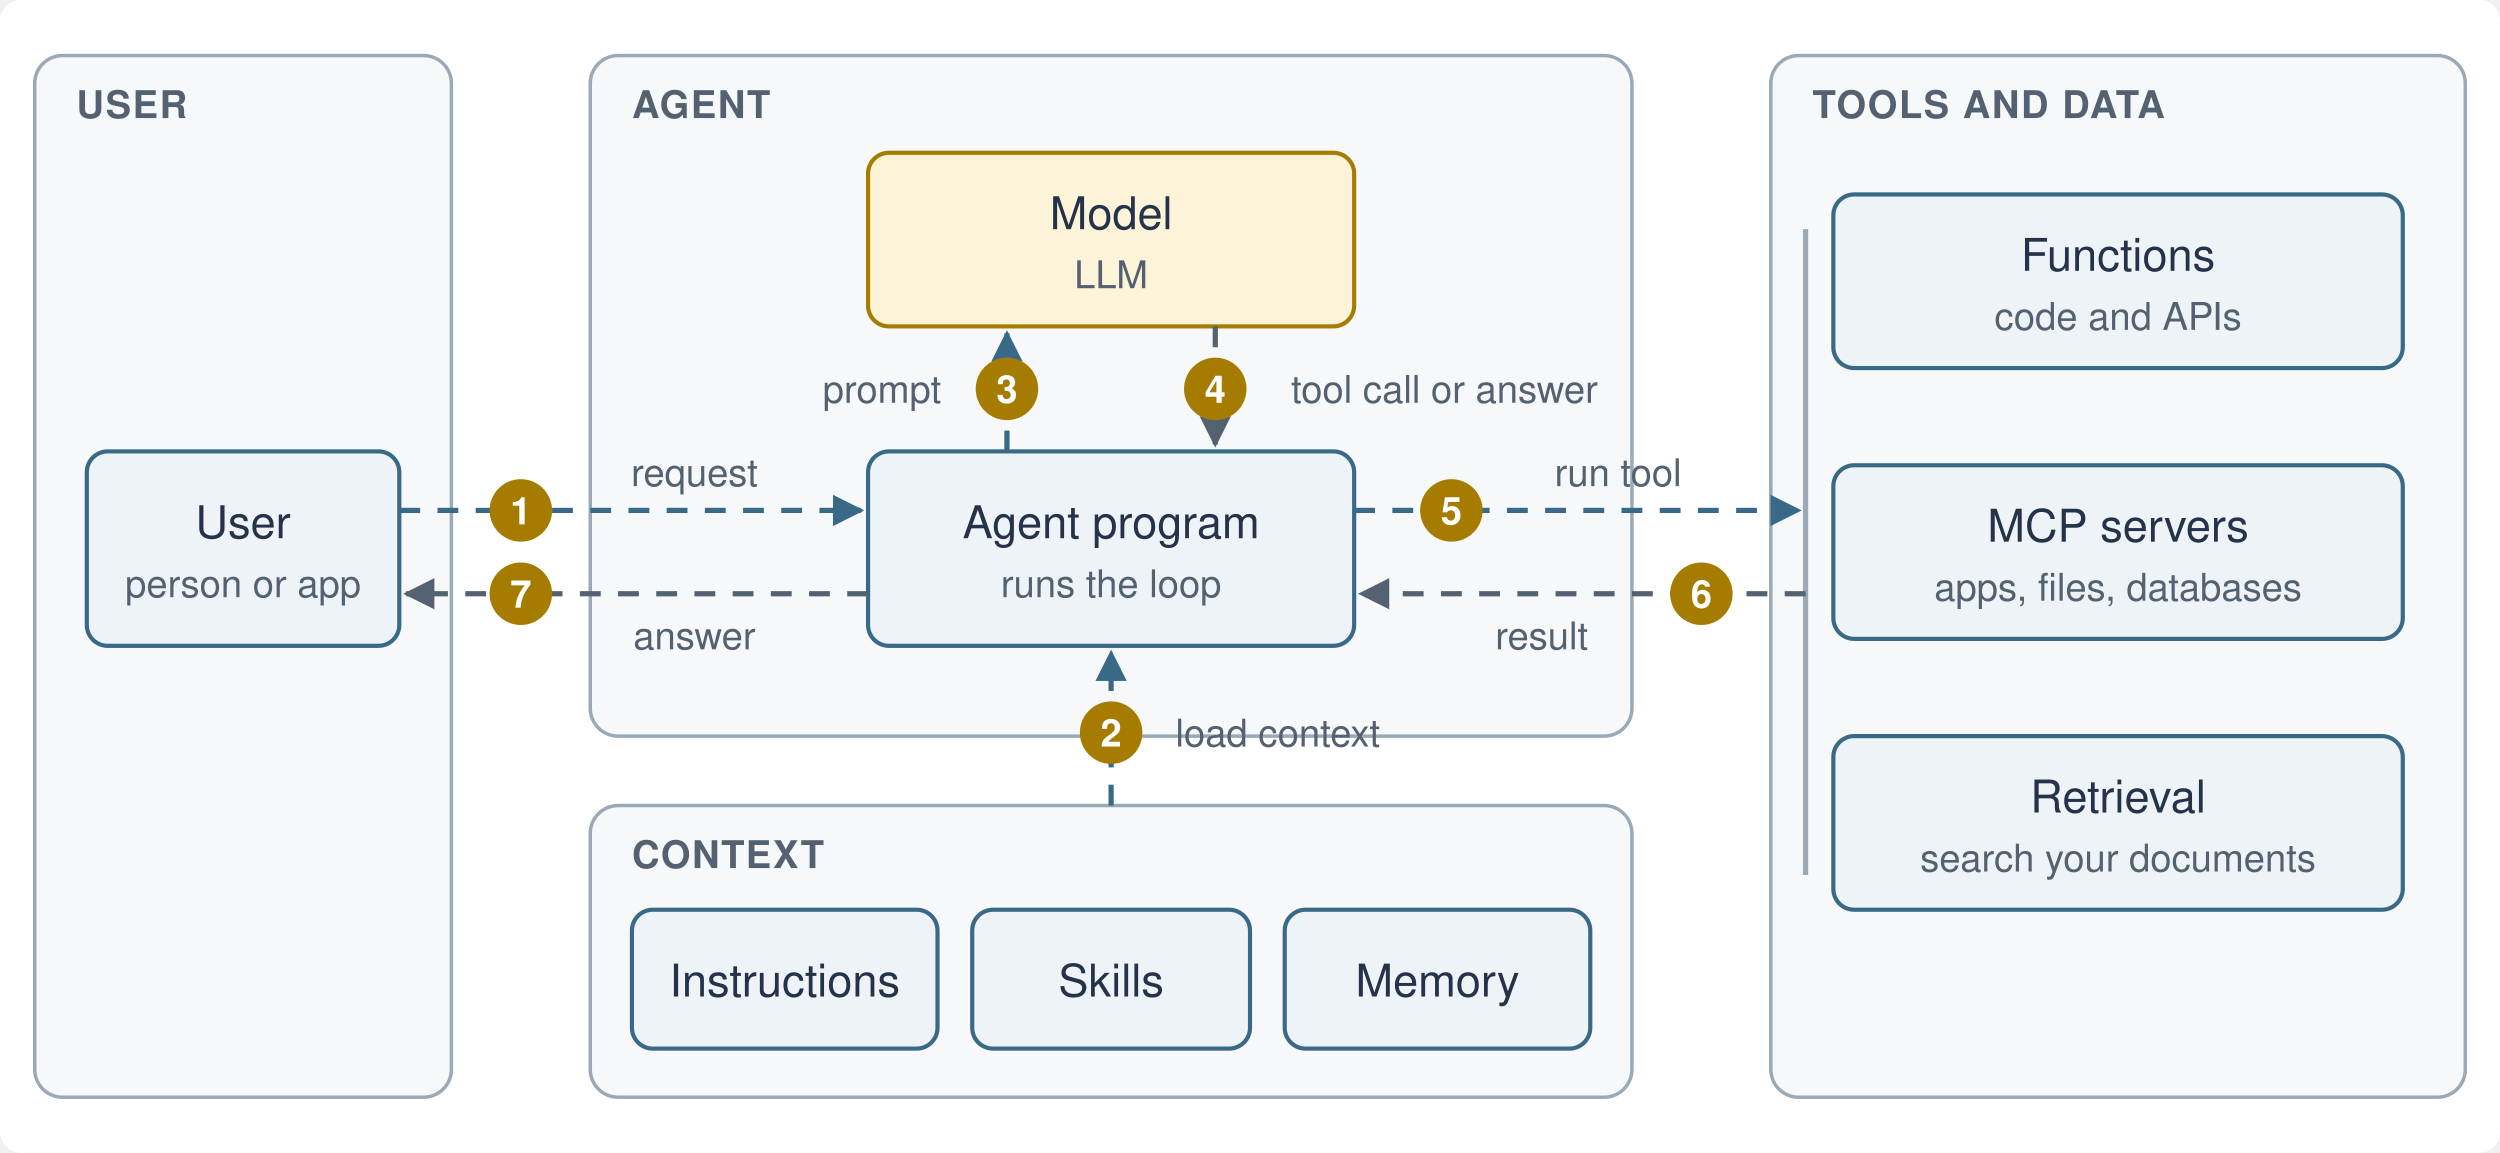
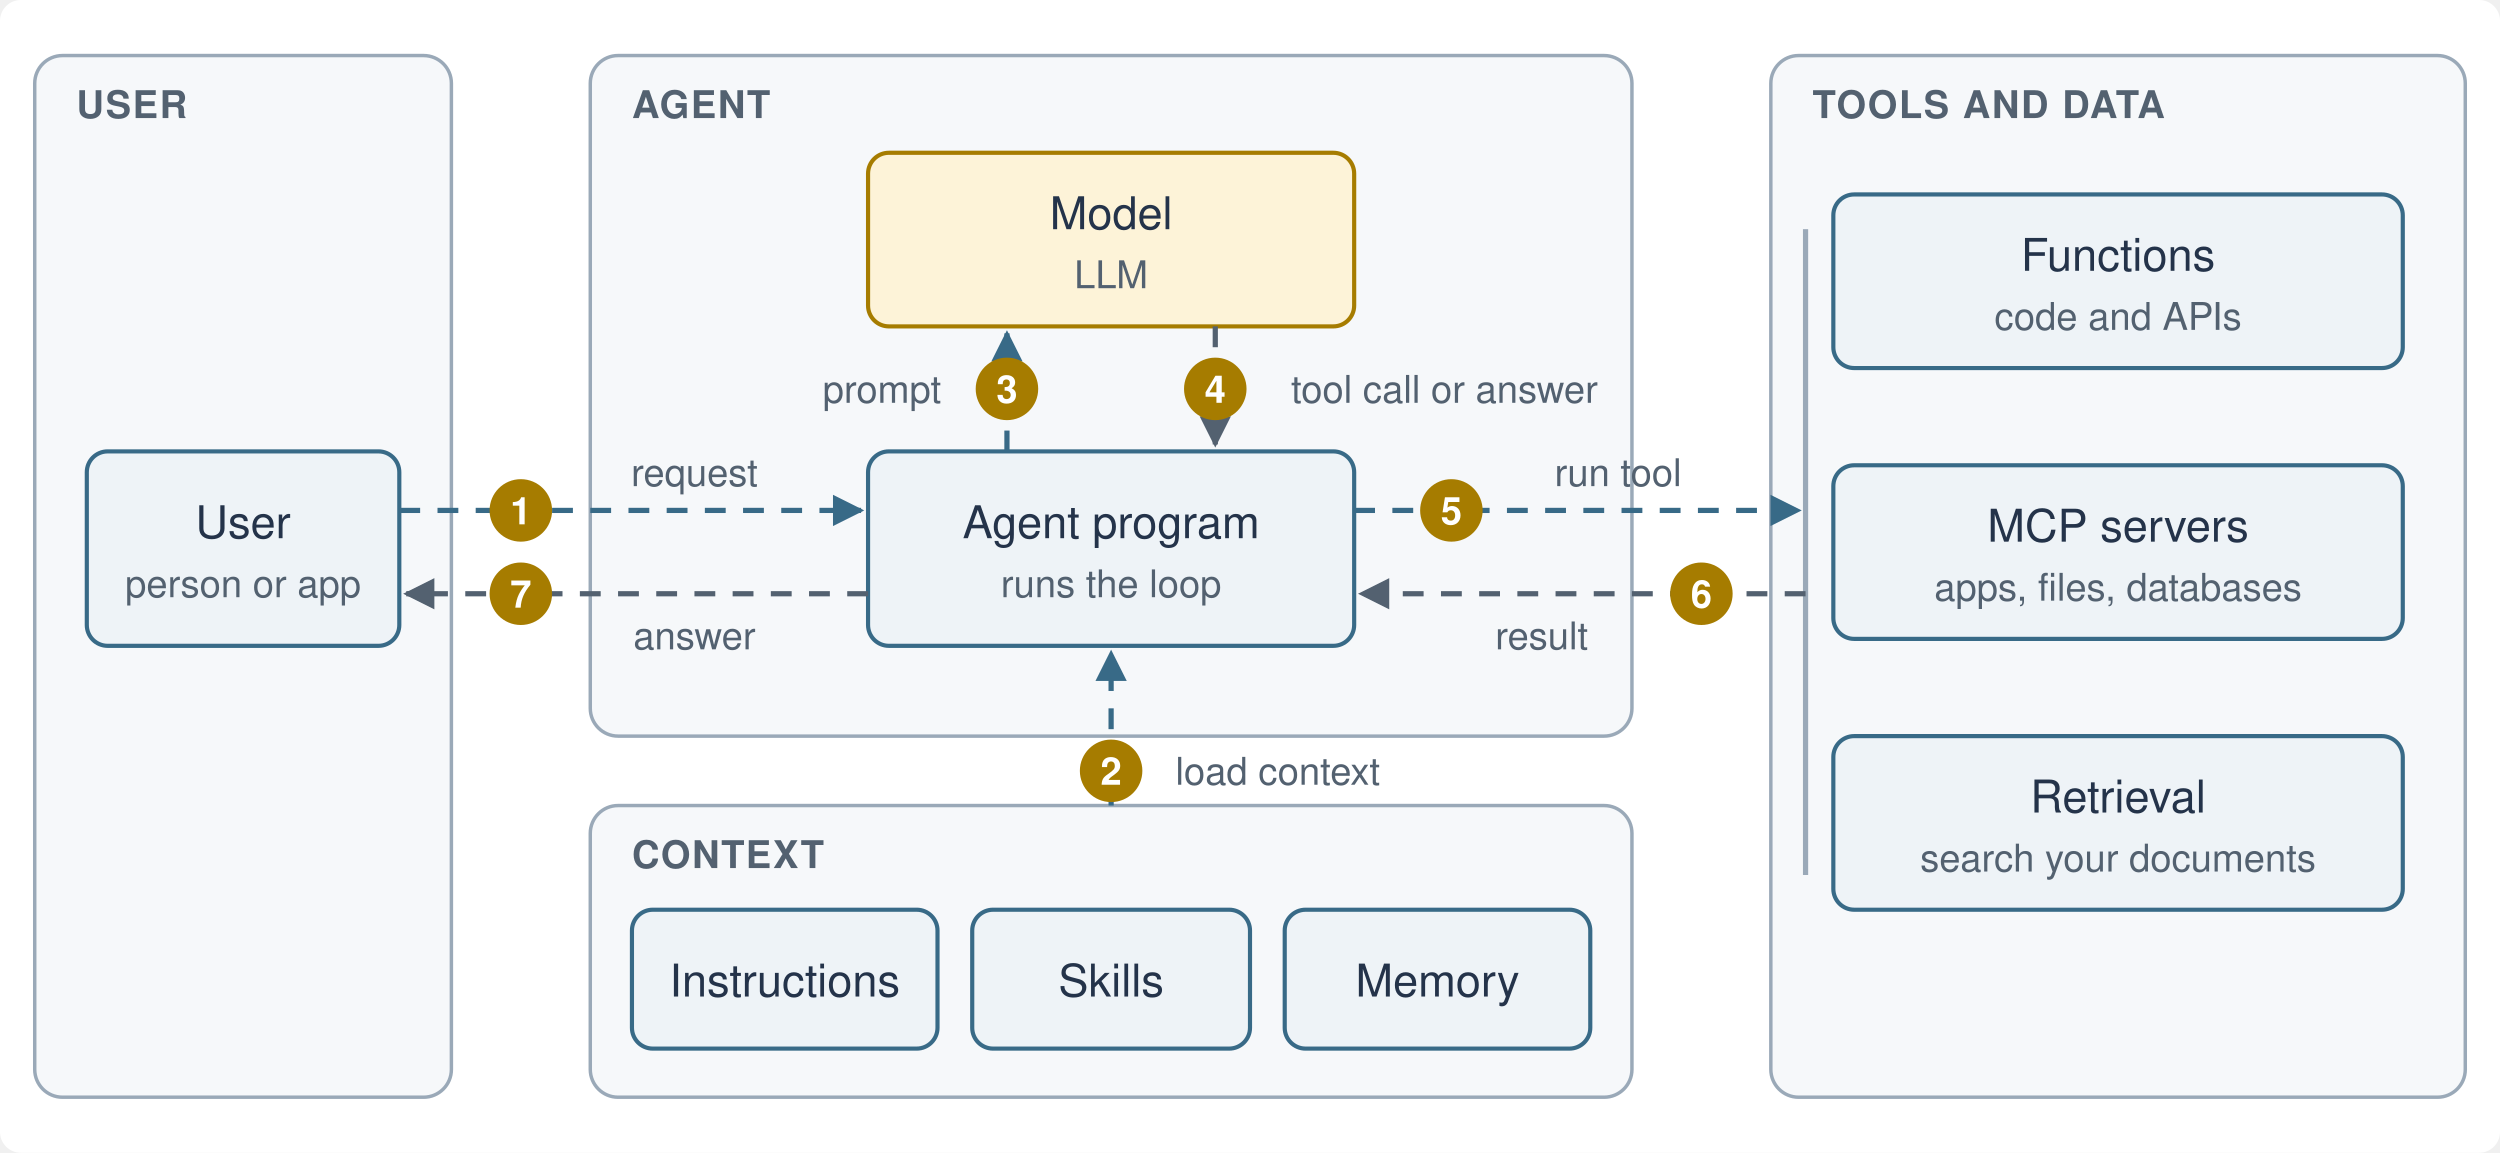
<svg xmlns="http://www.w3.org/2000/svg" width="720" height="332" viewBox="0 0 720 332" role="img" aria-labelledby="t d">
  <style>
  .flow { fill: none; stroke: #386a87; stroke-width: 1.5; stroke-dasharray: 6 5; animation: flow 0.9s linear infinite; }
  .reply { stroke: #536170; }
  @keyframes flow { to { stroke-dashoffset: -11; } }
  @media (prefers-reduced-motion: reduce) { .flow { animation: none; } }
  text { font-family: Helvetica, Arial, sans-serif; fill: #24334a; }
  .zone-label { font-size: 11px; fill: #536170; font-weight: bold; letter-spacing: 0.04em; }
  .node { font-size: 13px; text-anchor: middle; }
  .sub { font-size: 11px; fill: #536170; text-anchor: middle; }
  .edge { font-size: 11px; fill: #536170; text-anchor: middle; }
  .badge circle { fill: #a67c00; }
  .badge text { font-size: 11px; font-weight: bold; fill: #ffffff; text-anchor: middle; }
</style>
  <defs>
    <marker id="a" viewBox="0 0 10 10" refX="9" refY="5" markerWidth="6" markerHeight="6" orient="auto">
      <path d="M0 0L10 5L0 10Z" fill="#386a87" />
    </marker>
    <marker id="r" viewBox="0 0 10 10" refX="9" refY="5" markerWidth="6" markerHeight="6" orient="auto">
      <path d="M0 0L10 5L0 10Z" fill="#536170" />
    </marker>
  </defs>
  <rect width="720" height="332" rx="6" fill="#ffffff" />
  <g fill="#f6f8fa" stroke="#9aa9b8" stroke-width="1">
    <rect x="10" y="16" width="120" height="300" rx="8" />
    <rect x="170" y="16" width="300" height="196" rx="8" />
    <rect x="170" y="232" width="300" height="84" rx="8" />
    <rect x="510" y="16" width="200" height="300" rx="8" />
  </g>
  <text class="zone-label" x="22" y="34">USER</text>
  <text class="zone-label" x="182" y="34">AGENT</text>
  <text class="zone-label" x="182" y="250">CONTEXT</text>
  <text class="zone-label" x="522" y="34">TOOLS AND DATA</text>
  <g stroke-width="1.2">
    <rect x="25" y="130" width="90" height="56" rx="6" fill="#eef3f7" stroke="#386a87" />
    <rect x="250" y="44" width="140" height="50" rx="6" fill="#fdf3d8" stroke="#a67c00" />
    <rect x="250" y="130" width="140" height="56" rx="6" fill="#eef3f7" stroke="#386a87" />
    <rect x="182" y="262" width="88" height="40" rx="6" fill="#eef3f7" stroke="#386a87" />
    <rect x="280" y="262" width="80" height="40" rx="6" fill="#eef3f7" stroke="#386a87" />
    <rect x="370" y="262" width="88" height="40" rx="6" fill="#eef3f7" stroke="#386a87" />
    <rect x="528" y="56" width="164" height="50" rx="6" fill="#eef3f7" stroke="#386a87" />
    <rect x="528" y="134" width="164" height="50" rx="6" fill="#eef3f7" stroke="#386a87" />
    <rect x="528" y="212" width="164" height="50" rx="6" fill="#eef3f7" stroke="#386a87" />
  </g>
  <text class="node" x="70" y="155">User</text>
  <text class="sub" x="70" y="172">person or app</text>
  <text class="node" x="320" y="66">Model</text>
  <text class="sub" x="320" y="83">LLM</text>
  <text class="node" x="320" y="155">Agent program</text>
  <text class="sub" x="320" y="172">runs the loop</text>
  <text class="node" x="226" y="287">Instructions</text>
  <text class="node" x="320" y="287">Skills</text>
  <text class="node" x="414" y="287">Memory</text>
  <text class="node" x="610" y="78">Functions</text>
  <text class="sub" x="610" y="95">code and APIs</text>
  <text class="node" x="610" y="156">MCP servers</text>
  <text class="sub" x="610" y="173">apps, files, databases</text>
  <text class="node" x="610" y="234">Retrieval</text>
  <text class="sub" x="610" y="251">search your documents</text>
  <path d="M520 66V252" fill="none" stroke="#9aa9b8" stroke-width="1.5" />
  <path class="flow" d="M115 147H248" marker-end="url(#a)" />
  <path class="flow" d="M320 232V188" marker-end="url(#a)" />
  <path class="flow" d="M290 130V96" marker-end="url(#a)" />
  <path class="flow reply" d="M350 94V128" marker-end="url(#r)" />
  <path class="flow" d="M390 147H518" marker-end="url(#a)" />
  <path class="flow reply" d="M520 171H392" marker-end="url(#r)" />
  <path class="flow reply" d="M250 171H117" marker-end="url(#r)" />
  <text class="edge" x="200" y="140">request</text>
  <text class="edge" x="200" y="187">answer</text>
-   <text class="edge" x="368" y="215">load context</text>
+   <text class="edge" x="368" y="226">load context</text>
  <text class="edge" x="254" y="116">prompt</text>
  <text class="edge" x="416" y="116">tool call or answer</text>
  <text class="edge" x="466" y="140">run tool</text>
  <text class="edge" x="444" y="187">result</text>
  <g class="badge">
    <circle cx="150" cy="147" r="9" />
    <text x="150" y="151">1</text>
  </g>
  <g class="badge">
-     <circle cx="320" cy="211" r="9" />
-     <text x="320" y="215">2</text>
+     <circle cx="320" cy="222" r="9" />
+     <text x="320" y="226">2</text>
  </g>
  <g class="badge">
    <circle cx="290" cy="112" r="9" />
    <text x="290" y="116">3</text>
  </g>
  <g class="badge">
    <circle cx="350" cy="112" r="9" />
    <text x="350" y="116">4</text>
  </g>
  <g class="badge">
    <circle cx="418" cy="147" r="9" />
    <text x="418" y="151">5</text>
  </g>
  <g class="badge">
    <circle cx="490" cy="171" r="9" />
    <text x="490" y="175">6</text>
  </g>
  <g class="badge">
    <circle cx="150" cy="171" r="9" />
    <text x="150" y="175">7</text>
  </g>
</svg>
